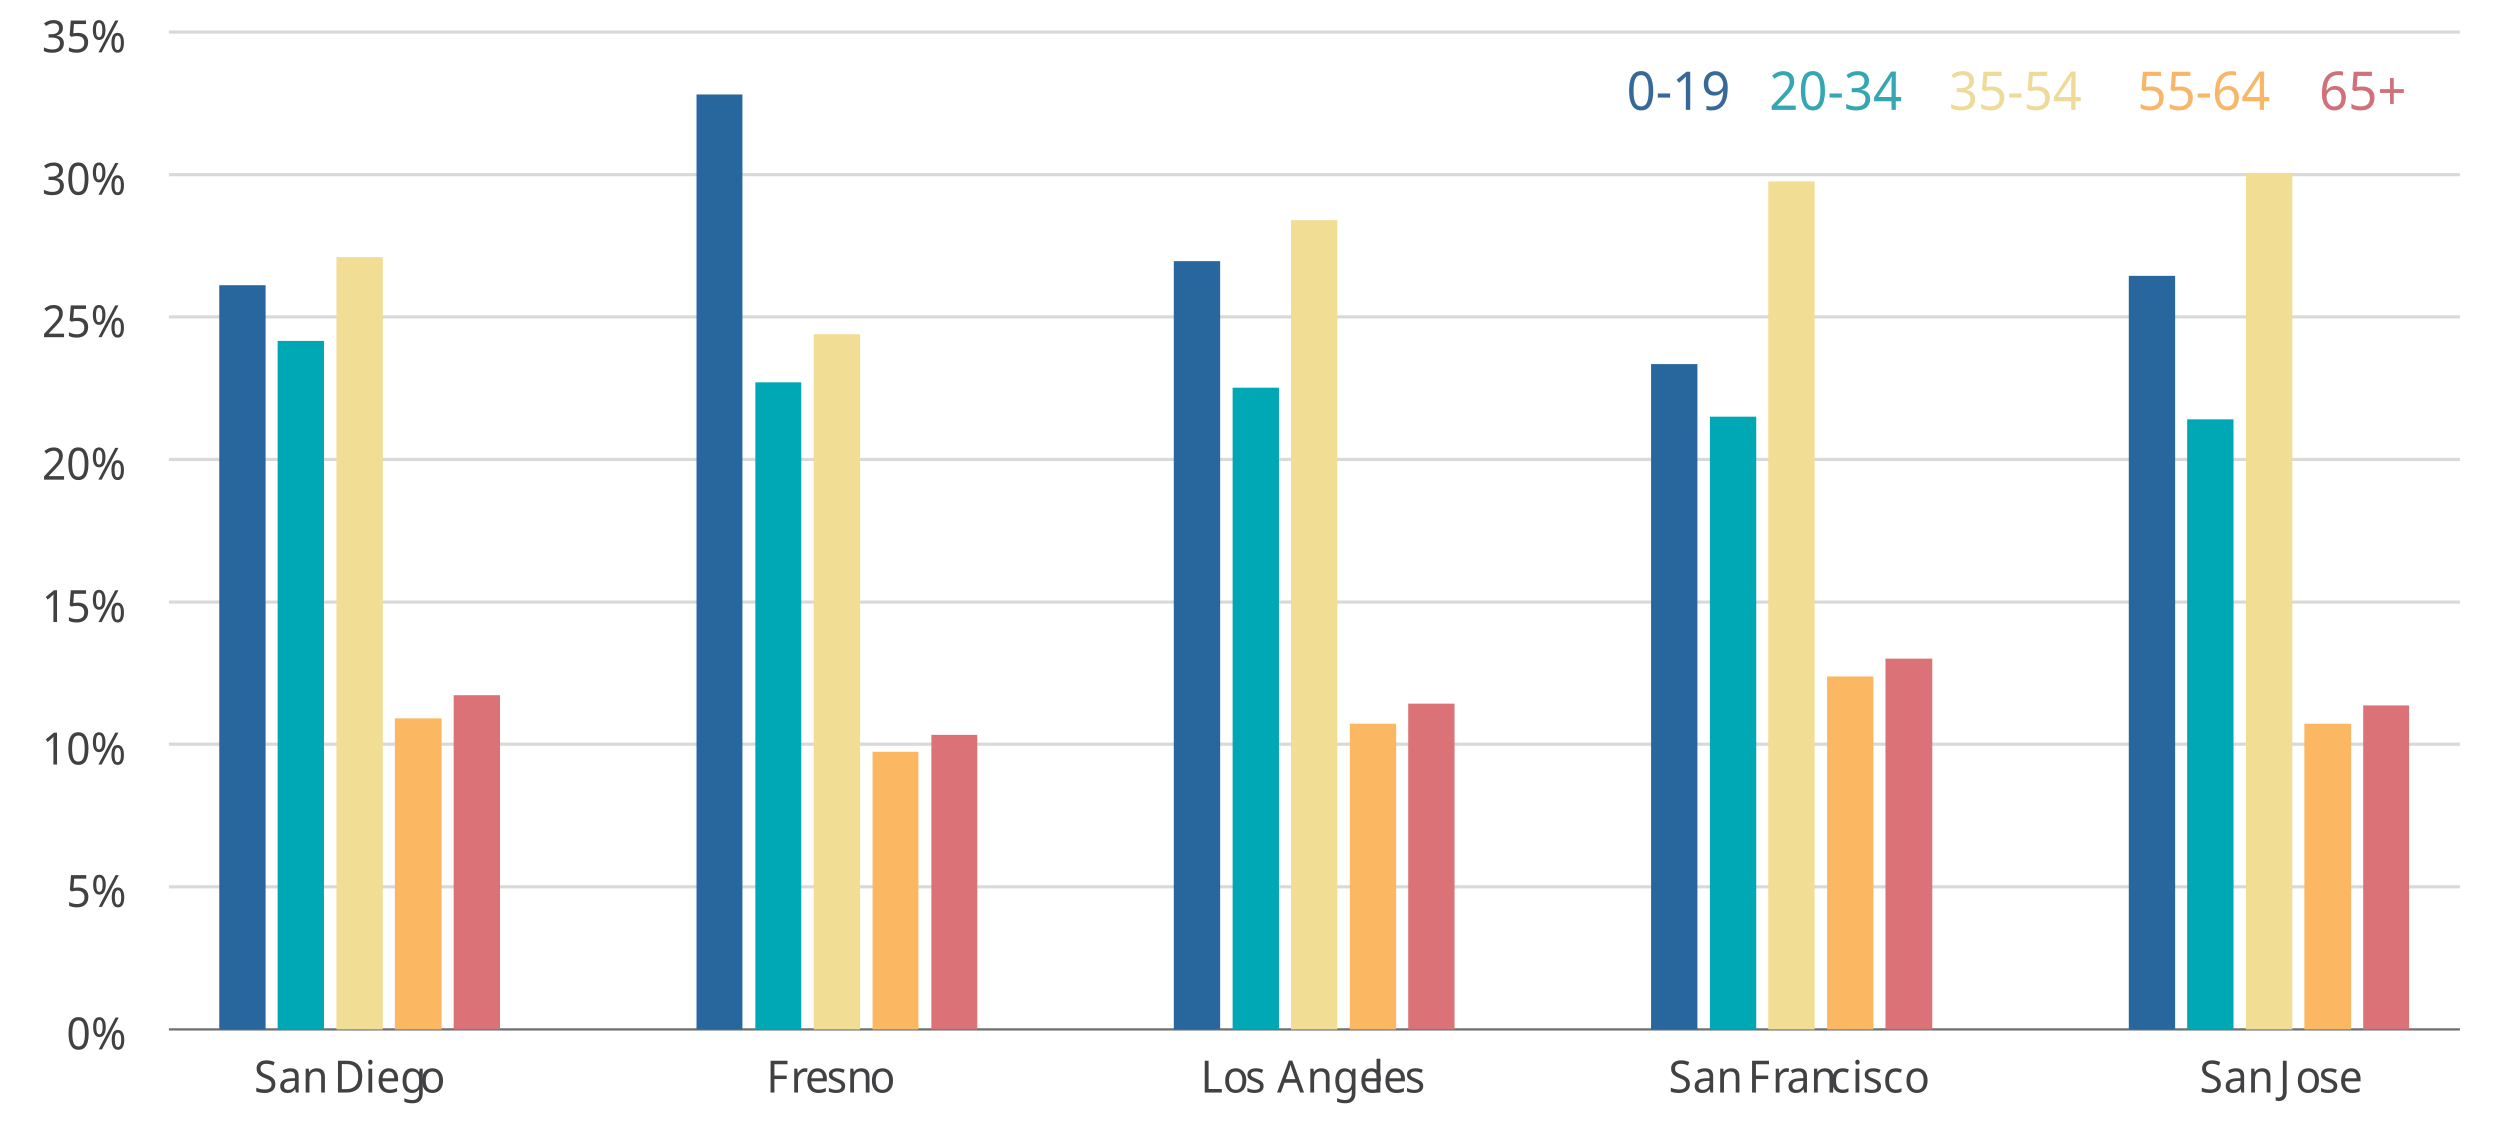
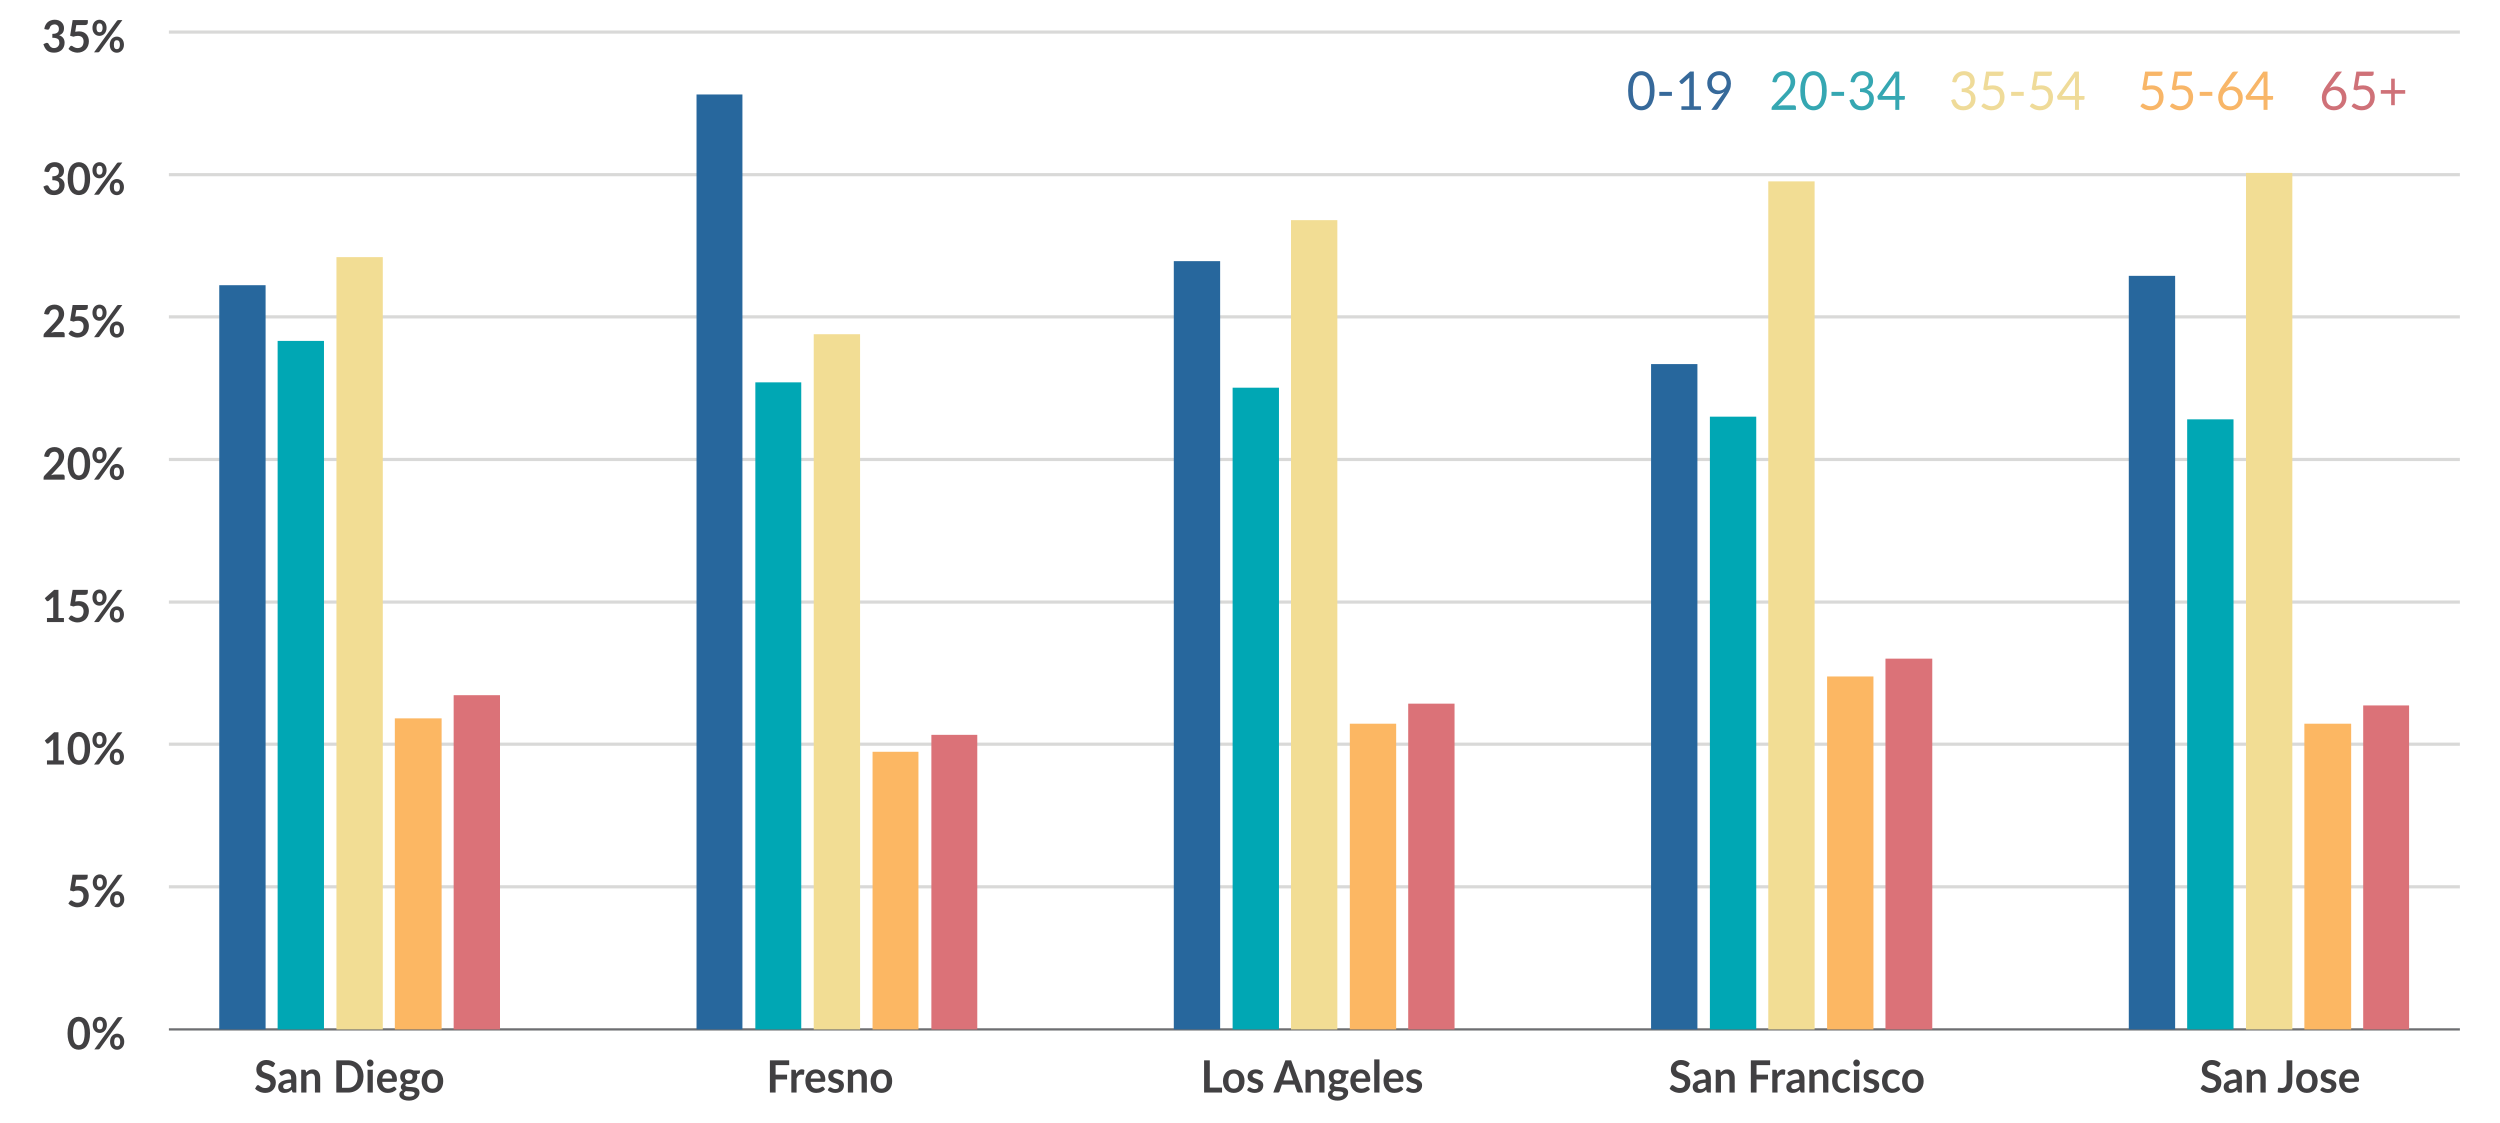
<svg xmlns="http://www.w3.org/2000/svg" version="1.1" id="Layer_1" x="0px" y="0px" viewBox="0 0 561 252" style="enable-background:new 0 0 561 252;" xml:space="preserve">
  <style type="text/css">
	.st0{fill:#36699A;}
- 	.st1{font-family:'Lato-Black';}
+ 	.st1{font-family:'Lato';font-weight:400;}
	.st2{font-size:12px;}
	.st3{fill:#35A7B2;}
	.st4{fill:#EFDB99;}
	.st5{fill:#F8B668;}
	.st6{fill:#CF7178;}
	.st7{fill:none;stroke:#D9D9D8;stroke-width:0.72;stroke-linejoin:round;stroke-miterlimit:10;}
	.st8{fill:none;stroke:#6D6E71;stroke-width:0.5;stroke-linejoin:round;stroke-miterlimit:10;}
	.st9{fill:#414042;}
- 	.st10{font-family:'Lato-Regular';}
+ 	.st10{font-family:'Lato';font-weight:700;}
	.st11{font-size:10px;}
	.st12{fill:#27679D;}
	.st13{fill:#00A7B4;}
	.st14{fill:#F2DD94;}
	.st15{fill:#FCB763;}
	.st16{fill:#DB7278;}
- 	.st17{font-family:'Lato-Bold';}
+ 	.st17{font-family:'Lato';font-weight:700;}
</style>
  <text transform="matrix(0.9524 0 0 1 365.0074 24.6555)" class="st0 st1 st2">0-19 </text>
  <text transform="matrix(0.9524 0 0 1 397.0101 24.6555)" class="st3 st1 st2">20-34 </text>
  <text transform="matrix(0.9524 0 0 1 437.3278 24.6555)" class="st4 st1 st2">35-54 </text>
  <text transform="matrix(0.9524 0 0 1 479.6444 24.6555)" class="st5 st1 st2">55-64 </text>
  <text transform="matrix(0.9524 0 0 1 520.4132 24.6555)" class="st6 st1 st2">65+ </text>
  <path class="st7" d="M37.9,199H552 M37.9,167H552 M37.9,135.1H552 M37.9,103.1H552 M37.9,71.1H552 M37.9,39.2H552 M37.9,7.2H552" />
  <line class="st8" x1="37.9" y1="231" x2="552" y2="231" />
  <g>
    <text transform="matrix(0.9524 0 0 1 14.9175 235.4824)">
      <tspan x="0" y="0" class="st9 st10 st11">0</tspan>
      <tspan x="5.8" y="0" class="st9 st10 st11">%</tspan>
    </text>
  </g>
  <g>
    <text transform="matrix(0.9524 0 0 1 14.9175 203.5215)">
      <tspan x="0" y="0" class="st9 st10 st11">5</tspan>
      <tspan x="5.8" y="0" class="st9 st10 st11">%</tspan>
    </text>
  </g>
  <g>
    <text transform="matrix(0.9524 0 0 1 9.4219 171.5547)">
      <tspan x="0" y="0" class="st9 st10 st11">10</tspan>
      <tspan x="11.5" y="0" class="st9 st10 st11">%</tspan>
    </text>
  </g>
  <g>
    <text transform="matrix(0.9524 0 0 1 9.4219 139.5977)">
      <tspan x="0" y="0" class="st9 st10 st11">15</tspan>
      <tspan x="11.5" y="0" class="st9 st10 st11">%</tspan>
    </text>
  </g>
  <g>
    <text transform="matrix(0.9524 0 0 1 9.4219 107.6357)">
      <tspan x="0" y="0" class="st9 st10 st11">20</tspan>
      <tspan x="11.5" y="0" class="st9 st10 st11">%</tspan>
    </text>
  </g>
  <g>
    <text transform="matrix(0.9524 0 0 1 9.4219 75.669)">
      <tspan x="0" y="0" class="st9 st10 st11">25</tspan>
      <tspan x="11.5" y="0" class="st9 st10 st11">%</tspan>
    </text>
  </g>
  <g>
    <text transform="matrix(0.9524 0 0 1 9.4219 43.7022)">
      <tspan x="0" y="0" class="st9 st10 st11">30</tspan>
      <tspan x="11.5" y="0" class="st9 st10 st11">%</tspan>
    </text>
  </g>
  <g>
    <text transform="matrix(0.9524 0 0 1 9.4219 11.7407)">
      <tspan x="0" y="0" class="st9 st10 st11">35</tspan>
      <tspan x="11.5" y="0" class="st9 st10 st11">%</tspan>
    </text>
  </g>
  <g>
    <polygon class="st12" points="49.2,64 59.6,64 59.6,231 49.2,231 49.2,64  " />
    <polygon class="st13" points="62.3,76.5 72.7,76.5 72.7,231 62.3,231 62.3,76.5  " />
    <polygon class="st14" points="75.5,57.7 85.9,57.7 85.9,231 75.5,231 75.5,57.7  " />
    <polygon class="st15" points="88.6,161.2 99.1,161.2 99.1,231 88.6,231 88.6,161.2  " />
    <polygon class="st16" points="101.8,156 112.2,156 112.2,231 101.8,231 101.8,156  " />
    <g>
      <text transform="matrix(0.9524 0 0 1 57.016 245.1718)">
-         <tspan x="0" y="0" class="st9 st17 st11">S</tspan>
-         <tspan x="5.7" y="0" class="st9 st17 st11">an</tspan>
-         <tspan x="16.1" y="0" class="st9 st17 st11"> </tspan>
-         <tspan x="18.8" y="0" class="st9 st17 st11">D</tspan>
-         <tspan x="26.1" y="0" class="st9 st17 st11">i</tspan>
-         <tspan x="28.8" y="0" class="st9 st17 st11">eg</tspan>
-         <tspan x="39" y="0" class="st9 st17 st11">o</tspan>
+         <tspan x="0" y="0" class="st9 st17 st11">San Diego</tspan>
      </text>
    </g>
  </g>
  <g>
    <polygon class="st12" points="156.3,21.2 166.6,21.2 166.6,231 156.3,231 156.3,21.2  " />
    <polygon class="st13" points="169.5,85.8 179.8,85.8 179.8,231 169.5,231 169.5,85.8  " />
    <polygon class="st14" points="182.6,75 193,75 193,231 182.6,231 182.6,75  " />
    <polygon class="st15" points="195.8,168.7 206.1,168.7 206.1,231 195.8,231 195.8,168.7  " />
    <polygon class="st16" points="209,164.9 219.3,164.9 219.3,231 209,231 209,164.9  " />
    <g>
      <text transform="matrix(0.9524 0 0 1 171.9924 245.1721)">
-         <tspan x="0" y="0" class="st9 st10 st11">F</tspan>
-         <tspan x="5.7" y="0" class="st9 st10 st11">r</tspan>
-         <tspan x="9.1" y="0" class="st9 st10 st11">e</tspan>
-         <tspan x="14.2" y="0" class="st9 st10 st11">s</tspan>
-         <tspan x="18.9" y="0" class="st9 st10 st11">n</tspan>
-         <tspan x="24.3" y="0" class="st9 st10 st11">o</tspan>
+         <tspan x="0" y="0" class="st9 st10 st11">Fresno</tspan>
      </text>
    </g>
  </g>
  <g>
    <polygon class="st12" points="263.4,58.6 273.8,58.6 273.8,231 263.4,231 263.4,58.6  " />
    <polygon class="st13" points="276.6,87 287,87 287,231 276.6,231 276.6,87  " />
    <polygon class="st14" points="289.7,49.4 300.1,49.4 300.1,231 289.7,231 289.7,49.4  " />
    <polygon class="st15" points="302.9,162.4 313.3,162.4 313.3,231 302.9,231 302.9,162.4  " />
    <polygon class="st16" points="316,157.9 326.4,157.9 326.4,231 316,231 316,157.9  " />
    <g>
      <text transform="matrix(0.9524 0 0 1 269.4228 245.1721)">
-         <tspan x="0" y="0" class="st9 st10 st11">Lo</tspan>
-         <tspan x="10.5" y="0" class="st9 st10 st11">s</tspan>
-         <tspan x="15.2" y="0" class="st9 st10 st11"> </tspan>
-         <tspan x="18" y="0" class="st9 st10 st11">A</tspan>
-         <tspan x="25" y="0" class="st9 st10 st11">nge</tspan>
-         <tspan x="40.6" y="0" class="st9 st10 st11">l</tspan>
-         <tspan x="43" y="0" class="st9 st10 st11">e</tspan>
-         <tspan x="48.1" y="0" class="st9 st10 st11">s</tspan>
+         <tspan x="0" y="0" class="st9 st10 st11">Los Angeles</tspan>
      </text>
    </g>
  </g>
  <g>
    <polygon class="st12" points="370.5,81.7 380.9,81.7 380.9,231 370.5,231 370.5,81.7  " />
    <polygon class="st13" points="383.7,93.5 394.1,93.5 394.1,231 383.7,231 383.7,93.5  " />
    <polygon class="st14" points="396.8,40.7 407.2,40.7 407.2,231 396.8,231 396.8,40.7  " />
    <polygon class="st15" points="410,151.8 420.4,151.8 420.4,231 410,231 410,151.8  " />
    <polygon class="st16" points="423.1,147.8 433.6,147.8 433.6,231 423.1,231 423.1,147.8  " />
    <g>
      <text transform="matrix(0.9524 0 0 1 374.4344 245.1721)">
-         <tspan x="0" y="0" class="st9 st10 st11">S</tspan>
-         <tspan x="5.7" y="0" class="st9 st10 st11">an</tspan>
-         <tspan x="15.9" y="0" class="st9 st10 st11"> </tspan>
-         <tspan x="18.7" y="0" class="st9 st10 st11">F</tspan>
-         <tspan x="24.4" y="0" class="st9 st10 st11">r</tspan>
-         <tspan x="27.8" y="0" class="st9 st10 st11">an</tspan>
-         <tspan x="38" y="0" class="st9 st10 st11">c</tspan>
-         <tspan x="43.2" y="0" class="st9 st10 st11">i</tspan>
-         <tspan x="45.7" y="0" class="st9 st10 st11">sc</tspan>
-         <tspan x="55.5" y="0" class="st9 st10 st11">o</tspan>
+         <tspan x="0" y="0" class="st9 st10 st11">San Francisco</tspan>
      </text>
    </g>
  </g>
  <g>
    <polygon class="st12" points="477.7,61.9 488.1,61.9 488.1,231 477.7,231 477.7,61.9  " />
    <polygon class="st13" points="490.8,94.1 501.2,94.1 501.2,231 490.8,231 490.8,94.1  " />
    <polygon class="st14" points="504,38.8 514.4,38.8 514.4,231 504,231 504,38.8  " />
    <polygon class="st15" points="517.1,162.4 527.6,162.4 527.6,231 517.1,231 517.1,162.4  " />
    <polygon class="st16" points="530.3,158.3 540.6,158.3 540.6,231 530.3,231 530.3,158.3  " />
    <g>
      <text transform="matrix(0.9524 0 0 1 493.589 245.1721)">
-         <tspan x="0" y="0" class="st9 st10 st11">S</tspan>
-         <tspan x="5.7" y="0" class="st9 st10 st11">an</tspan>
-         <tspan x="15.9" y="0" class="st9 st10 st11"> </tspan>
-         <tspan x="18.7" y="0" class="st9 st10 st11">J</tspan>
-         <tspan x="22.6" y="0" class="st9 st10 st11">o</tspan>
-         <tspan x="28.1" y="0" class="st9 st10 st11">s</tspan>
-         <tspan x="32.8" y="0" class="st9 st10 st11">e</tspan>
+         <tspan x="0" y="0" class="st9 st10 st11">San Jose</tspan>
      </text>
    </g>
  </g>
</svg>
